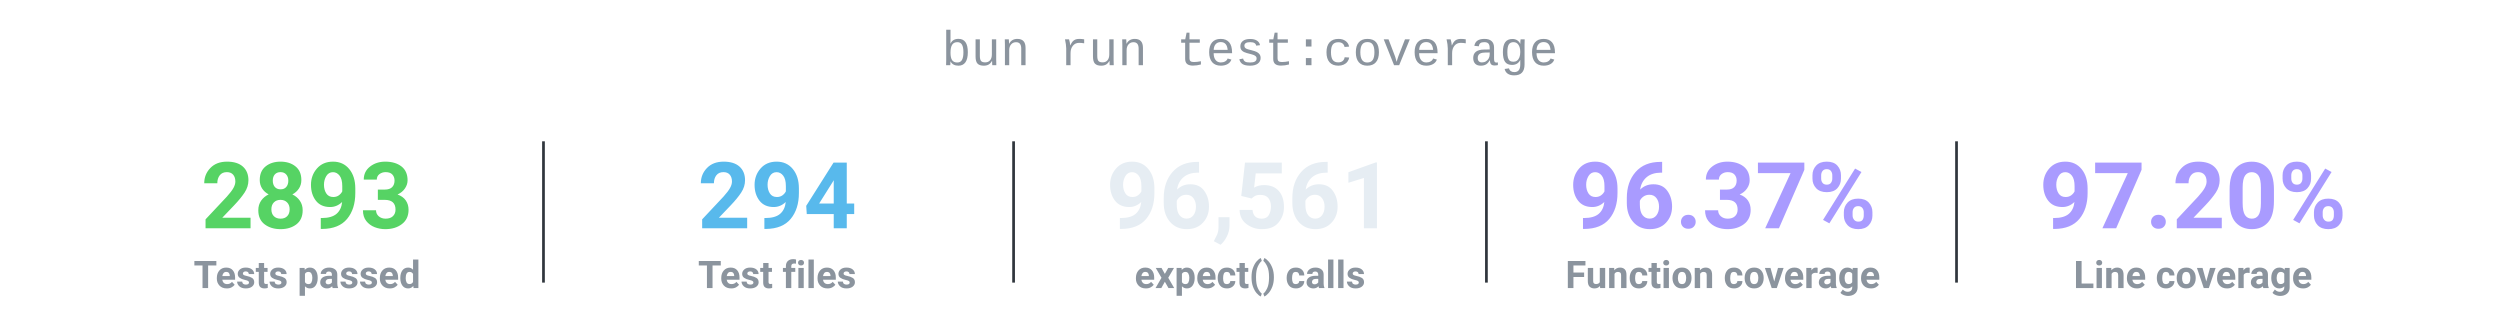
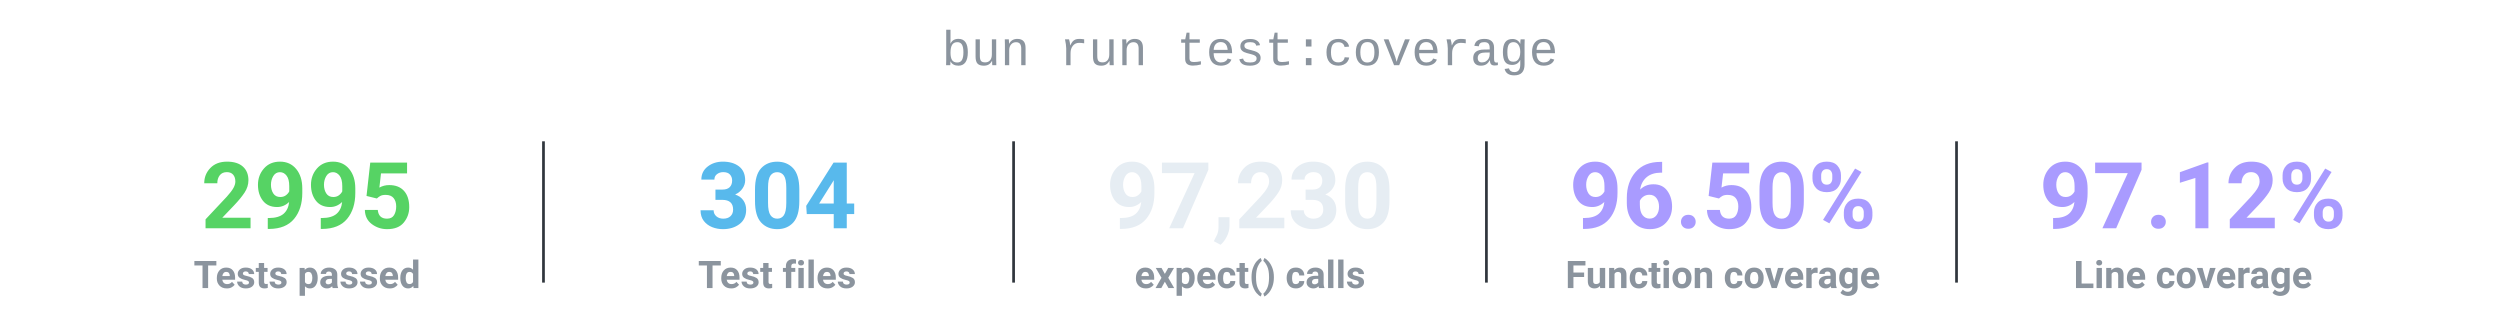
- <svg xmlns="http://www.w3.org/2000/svg" viewBox="0 0 920 122" width="920" height="122" role="img" aria-label="bun run test:coverage — 2893 tests passed, 294 test files, 96,561 expect() calls, 96.37% function coverage, 97.20% line coverage">
+ <svg xmlns="http://www.w3.org/2000/svg" viewBox="0 0 920 122" width="920" height="122" role="img" aria-label="bun run test:coverage — 2995 tests passed, 304 test files, 97,230 expect() calls, 96.50% function coverage, 97.12% line coverage">
  <style>
    .cmd { font-family: ui-monospace, SFMono-Regular, 'SF Mono', Menlo, Consolas, 'Liberation Mono', monospace; font-weight: 500; font-size: 18px; }
    .val { font-family: system-ui, -apple-system, BlinkMacSystemFont, 'Segoe UI', Roboto, sans-serif; font-weight: 700; font-size: 34px; }
    .lbl { font-family: system-ui, -apple-system, BlinkMacSystemFont, 'Segoe UI', Roboto, sans-serif; font-weight: 600; font-size: 14px; }
  </style>
  <text x="460" y="24" text-anchor="middle" class="cmd" fill="#8b949e">bun run test:coverage</text>
  <line x1="200" y1="52" x2="200" y2="104" stroke="#30363d" stroke-width="1" />
  <line x1="373" y1="52" x2="373" y2="104" stroke="#30363d" stroke-width="1" />
  <line x1="547" y1="52" x2="547" y2="104" stroke="#30363d" stroke-width="1" />
  <line x1="720" y1="52" x2="720" y2="104" stroke="#30363d" stroke-width="1" />
-   <text x="113" y="84" text-anchor="middle" class="val" fill="#56d364">2893</text>
+   <text x="113" y="84" text-anchor="middle" class="val" fill="#56d364">2995</text>
  <text x="113" y="106" text-anchor="middle" class="lbl" fill="#8b949e">Tests passed</text>
-   <text x="286" y="84" text-anchor="middle" class="val" fill="#58b9ec">294</text>
+   <text x="286" y="84" text-anchor="middle" class="val" fill="#58b9ec">304</text>
  <text x="286" y="106" text-anchor="middle" class="lbl" fill="#8b949e">Test files</text>
-   <text x="460" y="84" text-anchor="middle" class="val" fill="#e6edf3">96,561</text>
+   <text x="460" y="84" text-anchor="middle" class="val" fill="#e6edf3">97,230</text>
  <text x="460" y="106" text-anchor="middle" class="lbl" fill="#8b949e">expect() calls</text>
-   <text x="634" y="84" text-anchor="middle" class="val" fill="#a99bff">96.37%</text>
+   <text x="634" y="84" text-anchor="middle" class="val" fill="#a99bff">96.50%</text>
  <text x="634" y="106" text-anchor="middle" class="lbl" fill="#8b949e">Function coverage</text>
-   <text x="807" y="84" text-anchor="middle" class="val" fill="#a99bff">97.20%</text>
+   <text x="807" y="84" text-anchor="middle" class="val" fill="#a99bff">97.12%</text>
  <text x="807" y="106" text-anchor="middle" class="lbl" fill="#8b949e">Line coverage</text>
</svg>
